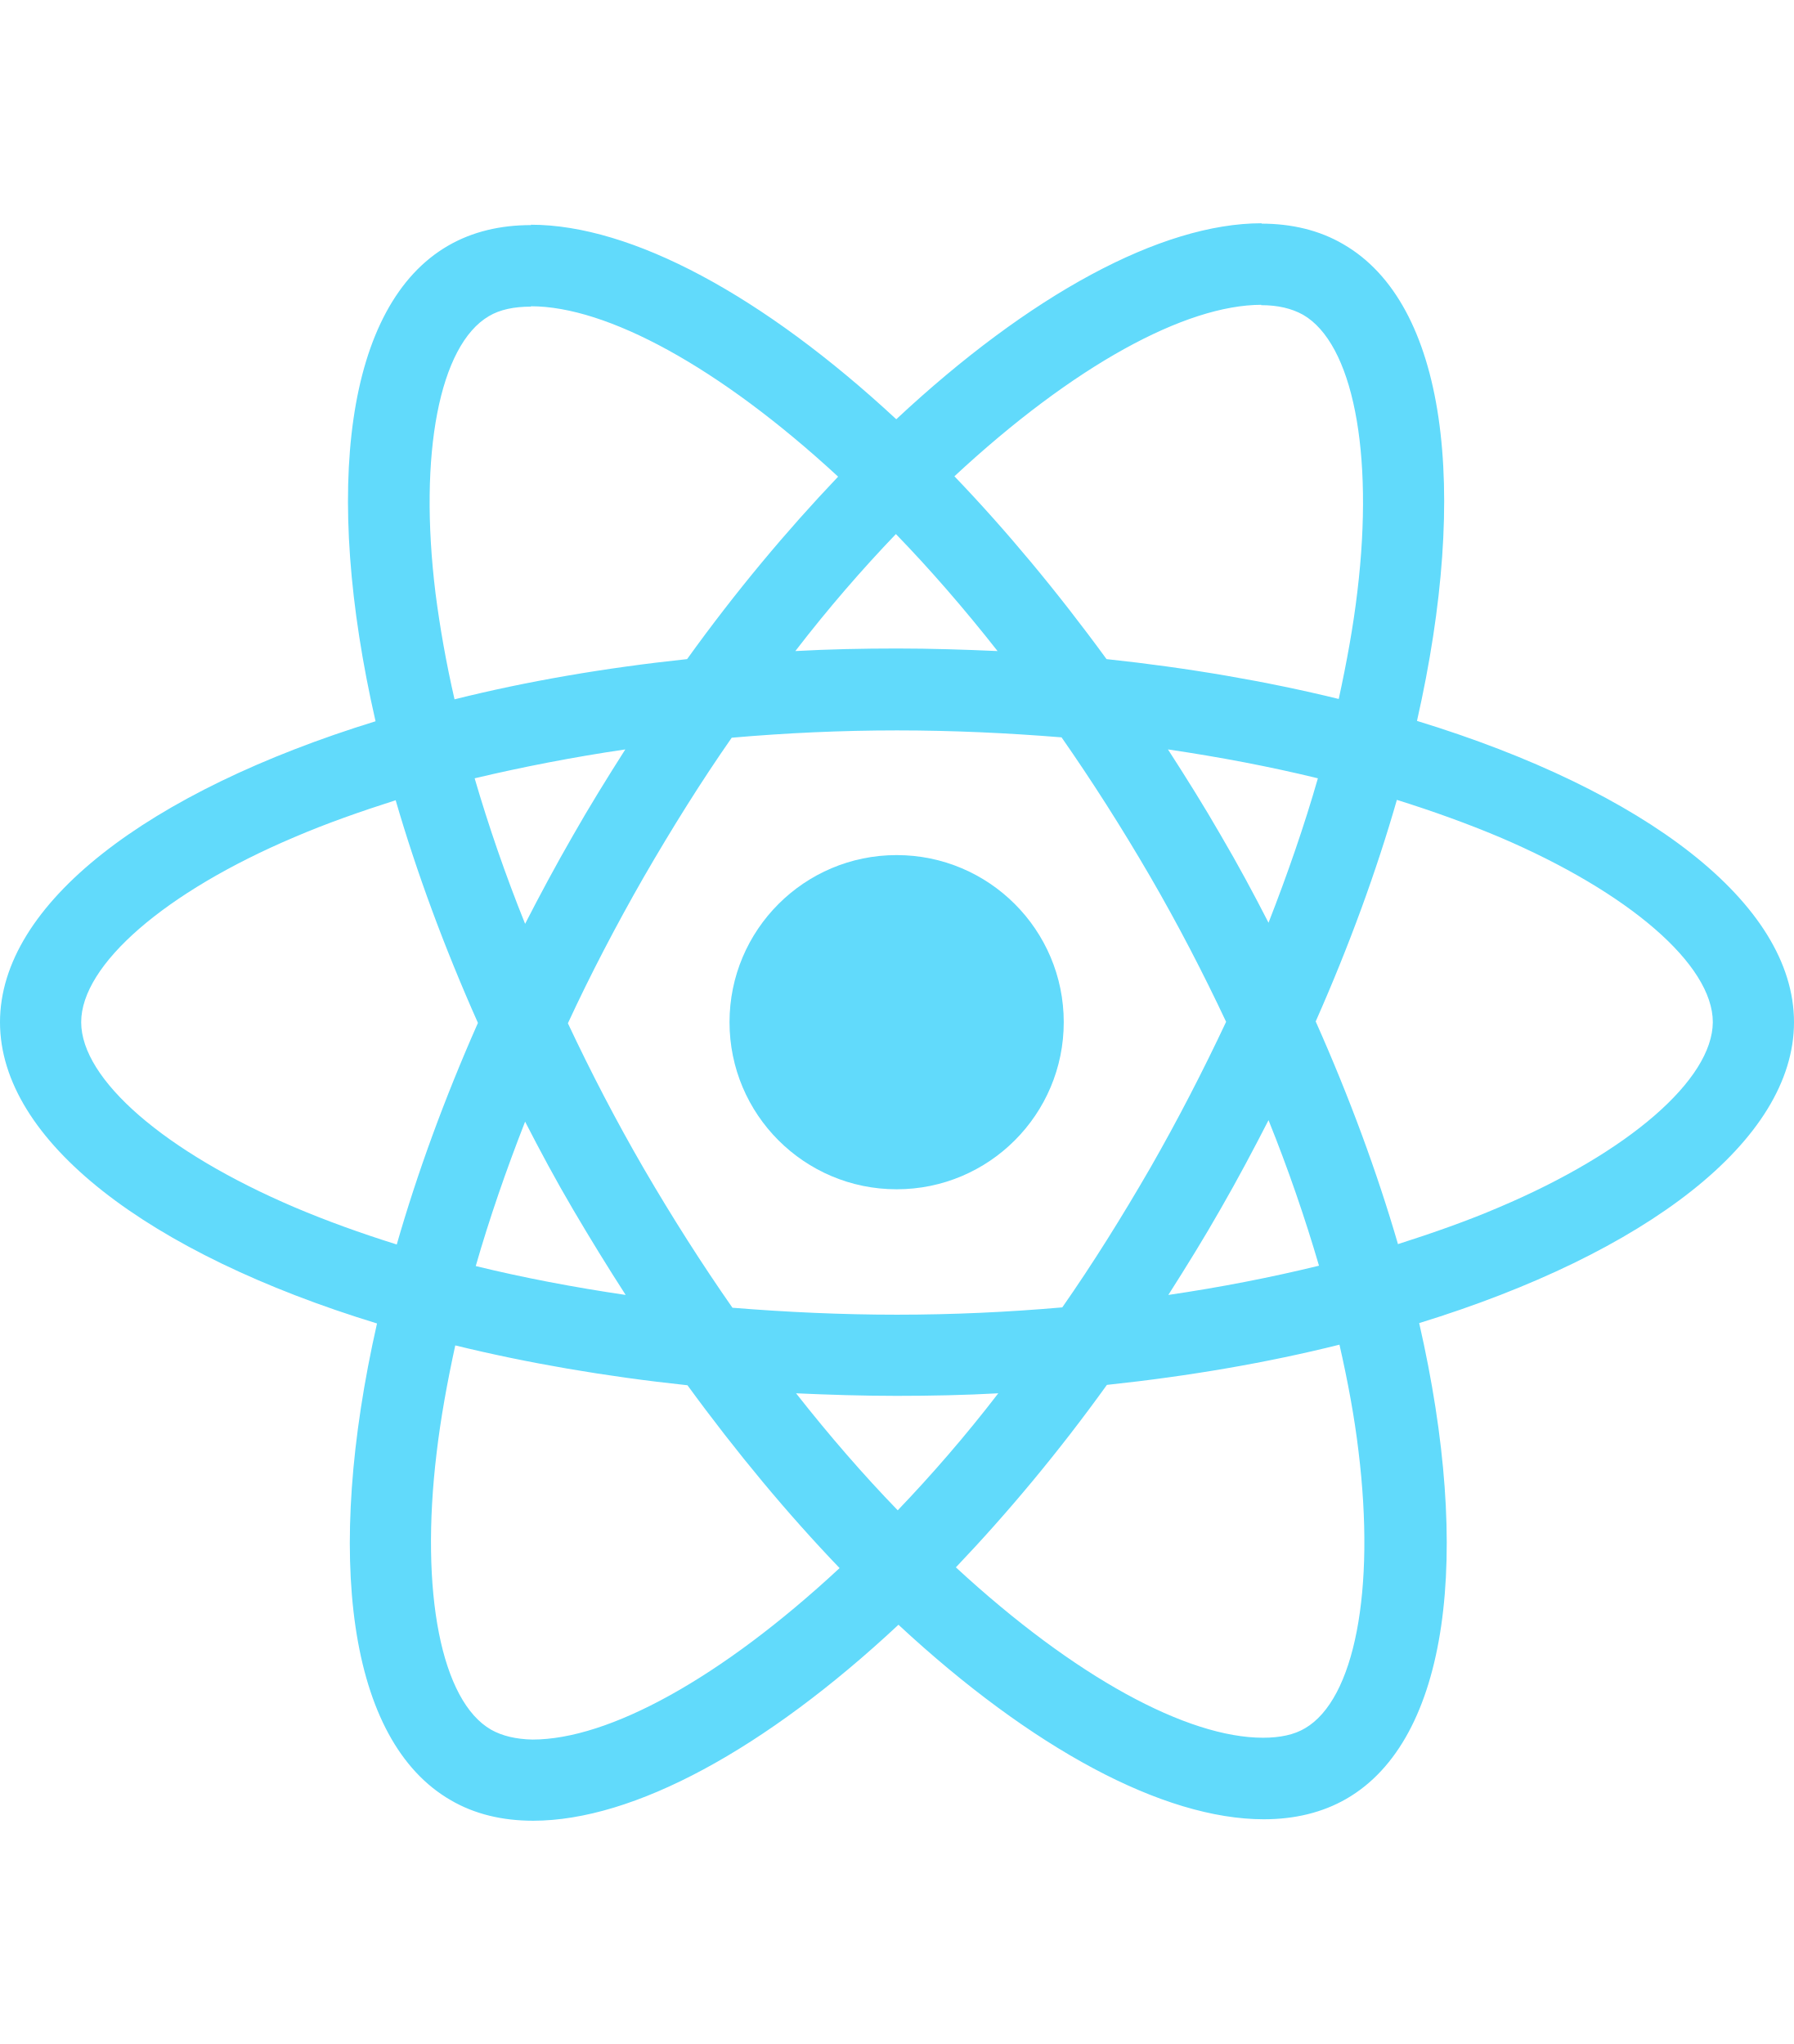
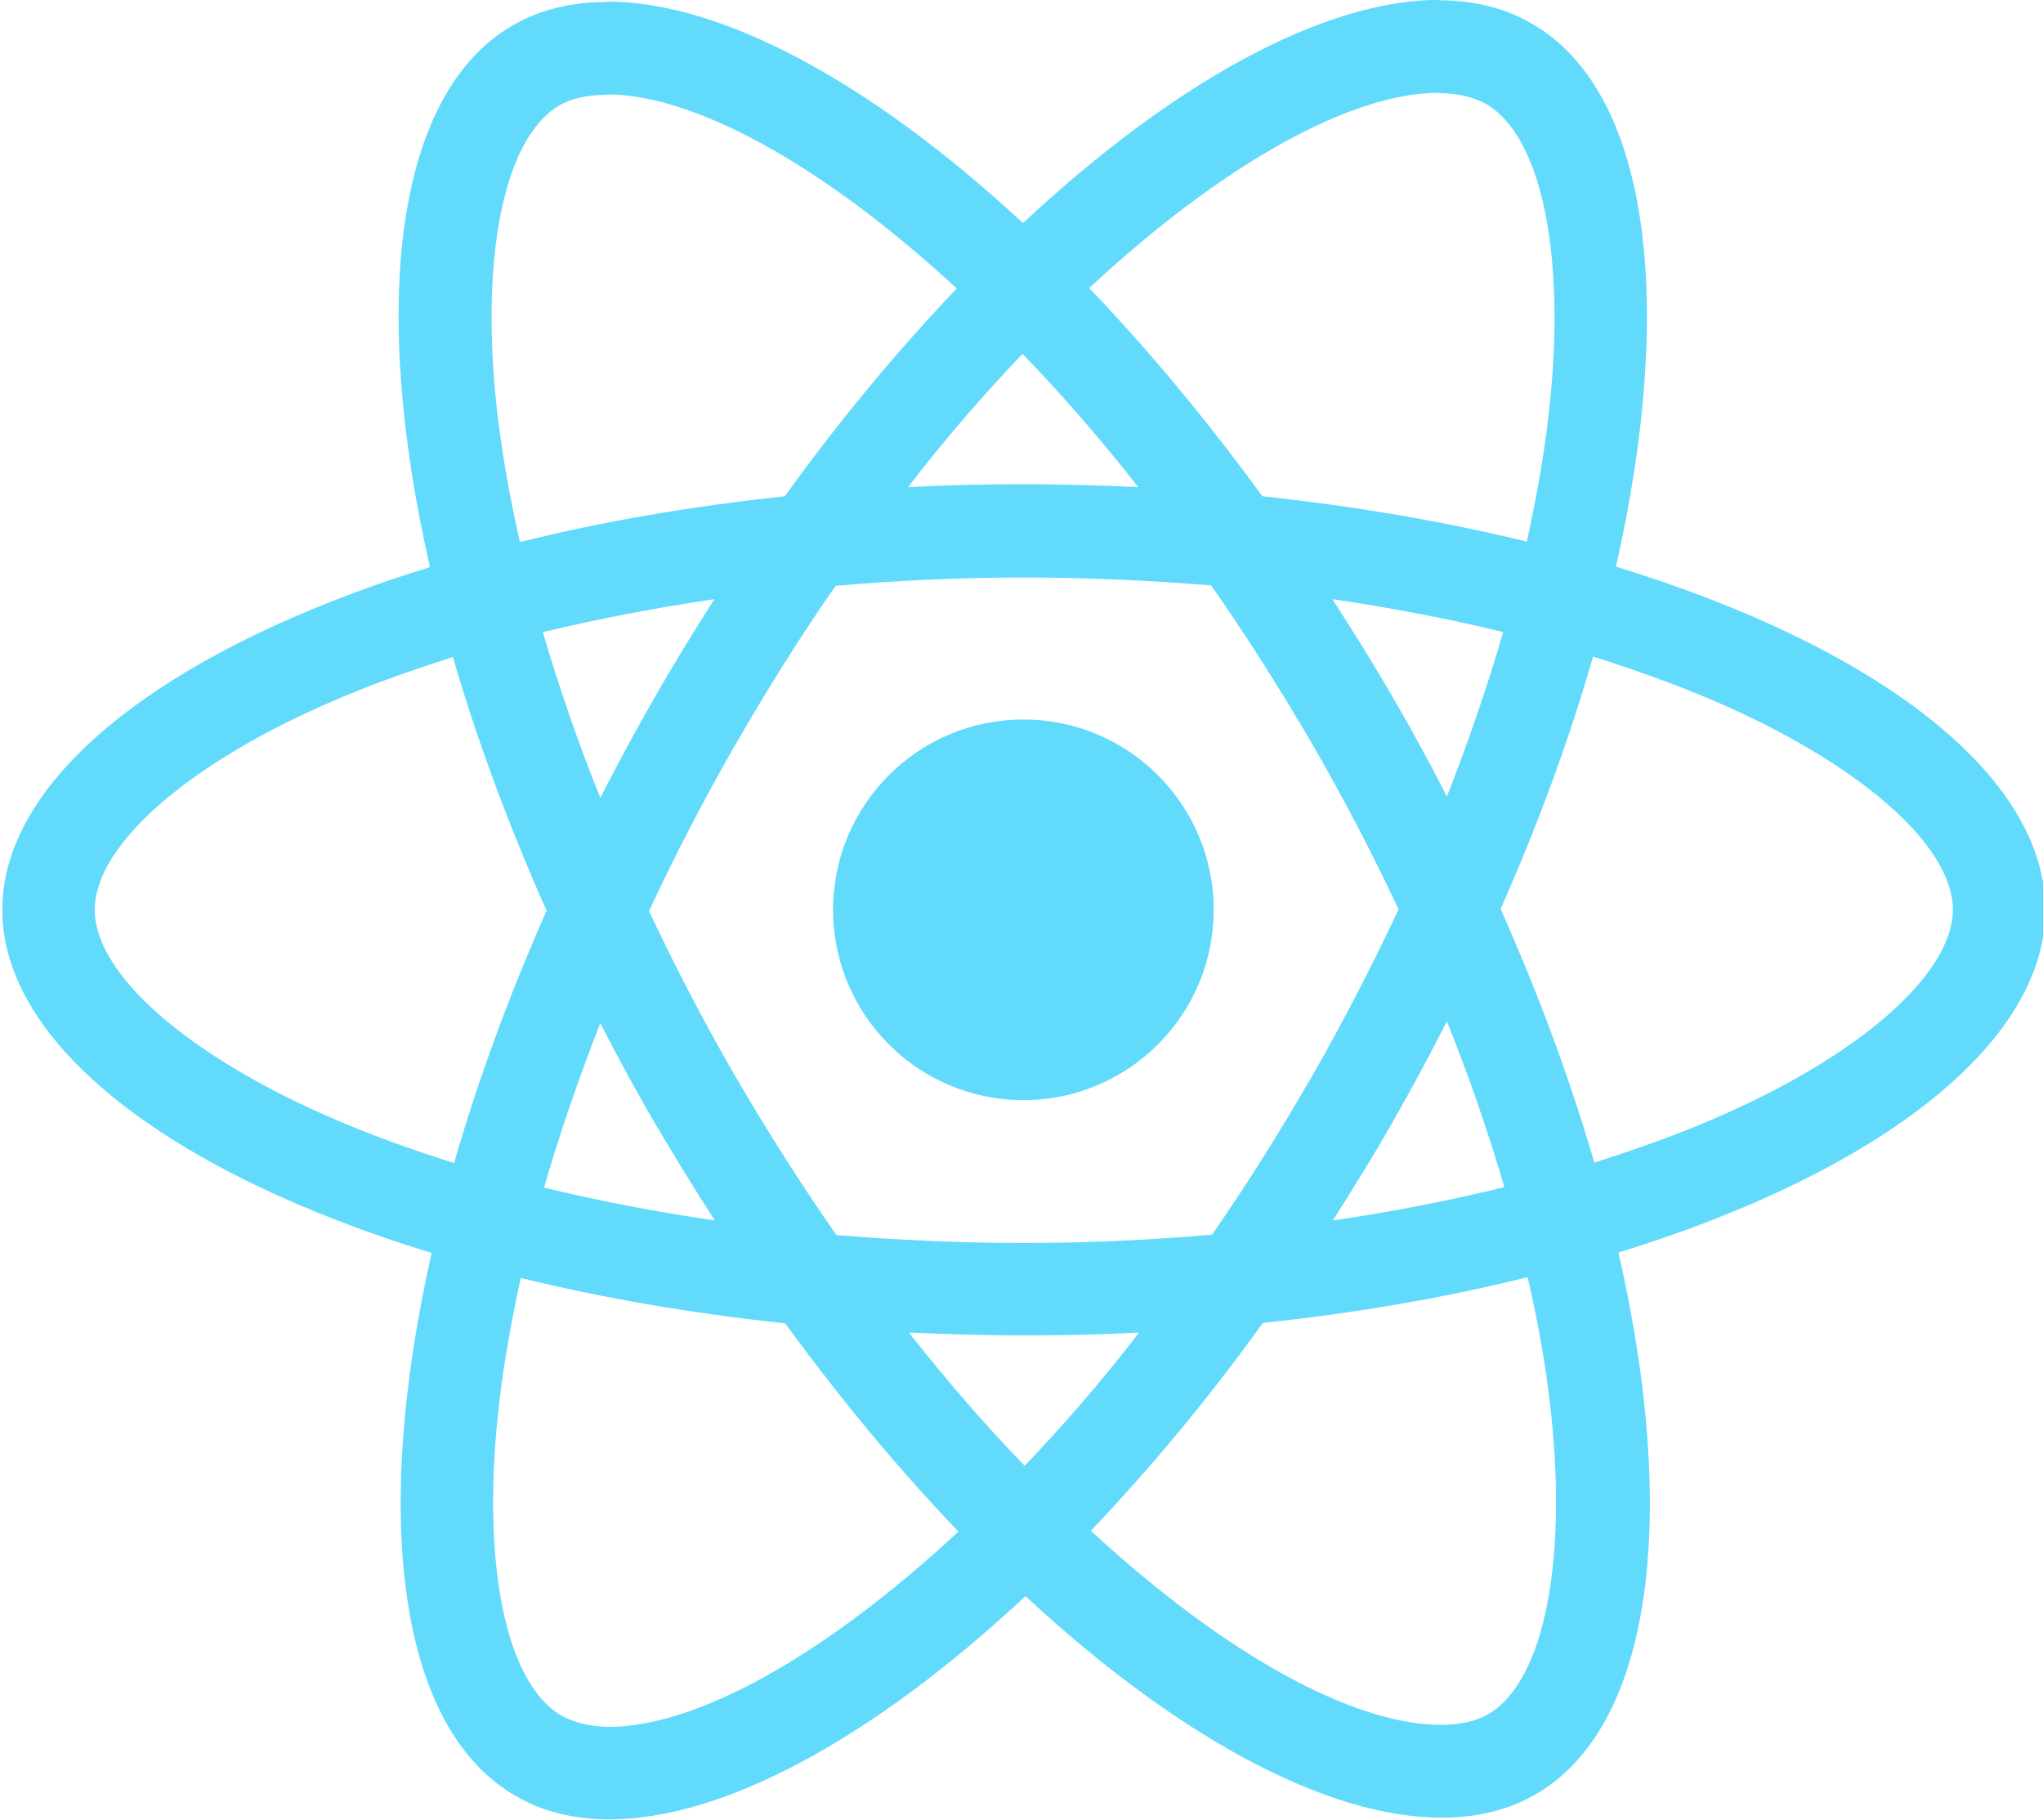
- <svg xmlns="http://www.w3.org/2000/svg" height="2500" viewBox="175.7 78 490.6 436.9" width="2194">
-   <g fill="#61dafb">
-     <path d="m666.3 296.5c0-32.5-40.7-63.3-103.1-82.4 14.4-63.6 8-114.2-20.2-130.4-6.5-3.8-14.1-5.6-22.4-5.6v22.3c4.6 0 8.3.9 11.4 2.6 13.6 7.8 19.5 37.5 14.9 75.7-1.1 9.4-2.9 19.3-5.1 29.4-19.6-4.8-41-8.5-63.5-10.9-13.5-18.5-27.5-35.3-41.6-50 32.6-30.3 63.2-46.9 84-46.9v-22.3c-27.5 0-63.5 19.6-99.9 53.6-36.4-33.8-72.4-53.2-99.9-53.2v22.3c20.7 0 51.4 16.5 84 46.6-14 14.7-28 31.4-41.3 49.9-22.6 2.4-44 6.1-63.6 11-2.3-10-4-19.7-5.2-29-4.7-38.2 1.1-67.9 14.6-75.8 3-1.8 6.9-2.6 11.5-2.6v-22.3c-8.4 0-16 1.8-22.6 5.6-28.1 16.2-34.4 66.7-19.9 130.1-62.2 19.2-102.7 49.9-102.7 82.3 0 32.5 40.7 63.3 103.1 82.4-14.4 63.6-8 114.2 20.2 130.4 6.5 3.8 14.1 5.6 22.5 5.6 27.5 0 63.5-19.6 99.9-53.6 36.4 33.8 72.4 53.2 99.9 53.2 8.4 0 16-1.8 22.6-5.6 28.1-16.2 34.4-66.7 19.9-130.1 62-19.1 102.5-49.9 102.5-82.3zm-130.2-66.7c-3.7 12.9-8.3 26.2-13.5 39.5-4.1-8-8.4-16-13.1-24-4.6-8-9.5-15.8-14.4-23.4 14.2 2.1 27.9 4.7 41 7.9zm-45.8 106.5c-7.8 13.5-15.8 26.3-24.1 38.2-14.9 1.3-30 2-45.2 2-15.1 0-30.2-.7-45-1.9-8.3-11.9-16.4-24.6-24.2-38-7.6-13.1-14.5-26.4-20.8-39.8 6.2-13.4 13.2-26.8 20.7-39.9 7.8-13.5 15.8-26.3 24.1-38.2 14.9-1.3 30-2 45.2-2 15.1 0 30.2.7 45 1.9 8.3 11.9 16.4 24.6 24.2 38 7.6 13.1 14.5 26.4 20.8 39.8-6.3 13.4-13.2 26.8-20.7 39.9zm32.3-13c5.4 13.4 10 26.8 13.8 39.8-13.1 3.2-26.9 5.9-41.2 8 4.9-7.7 9.8-15.6 14.4-23.7 4.6-8 8.9-16.1 13-24.1zm-101.4 106.7c-9.3-9.6-18.6-20.3-27.8-32 9 .4 18.2.7 27.5.7 9.4 0 18.7-.2 27.8-.7-9 11.7-18.3 22.4-27.5 32zm-74.4-58.9c-14.2-2.1-27.9-4.7-41-7.9 3.7-12.9 8.3-26.2 13.5-39.5 4.1 8 8.4 16 13.1 24s9.5 15.8 14.4 23.4zm73.9-208.1c9.3 9.6 18.6 20.3 27.8 32-9-.4-18.2-.7-27.5-.7-9.4 0-18.7.2-27.8.7 9-11.7 18.3-22.4 27.5-32zm-74 58.9c-4.9 7.7-9.8 15.6-14.4 23.7-4.6 8-8.9 16-13 24-5.4-13.4-10-26.8-13.8-39.8 13.1-3.1 26.9-5.8 41.2-7.9zm-90.5 125.2c-35.4-15.1-58.3-34.9-58.3-50.6s22.9-35.6 58.3-50.6c8.6-3.7 18-7 27.7-10.1 5.7 19.6 13.2 40 22.5 60.9-9.2 20.8-16.6 41.1-22.2 60.6-9.9-3.1-19.3-6.5-28-10.2zm53.8 142.9c-13.6-7.8-19.5-37.5-14.9-75.7 1.1-9.4 2.9-19.3 5.1-29.4 19.6 4.8 41 8.5 63.5 10.9 13.5 18.5 27.5 35.3 41.6 50-32.6 30.3-63.2 46.9-84 46.9-4.5-.1-8.3-1-11.3-2.7zm237.2-76.2c4.7 38.2-1.1 67.9-14.6 75.8-3 1.8-6.9 2.6-11.5 2.6-20.7 0-51.4-16.5-84-46.6 14-14.7 28-31.4 41.3-49.9 22.6-2.4 44-6.1 63.6-11 2.3 10.1 4.1 19.8 5.2 29.1zm38.5-66.7c-8.6 3.7-18 7-27.7 10.1-5.7-19.6-13.2-40-22.5-60.9 9.2-20.8 16.6-41.1 22.2-60.6 9.9 3.1 19.3 6.5 28.1 10.2 35.4 15.1 58.3 34.9 58.3 50.6-.1 15.7-23 35.6-58.4 50.6z" />
-     <circle cx="420.9" cy="296.5" r="45.7" />
+ <svg xmlns="http://www.w3.org/2000/svg" height="1953.85" viewBox="175.7 78 490.6 341.455" width="2194" version="1.1" id="svg8">
+   <defs id="defs12" />
+   <g fill="#61dafb" id="g6" transform="translate(0.5545879,-47.7522)">
+     <path d="m 666.3,296.5 c 0,-32.5 -40.7,-63.3 -103.1,-82.4 14.4,-63.6 8,-114.2 -20.2,-130.4 -6.5,-3.8 -14.1,-5.6 -22.4,-5.6 v 22.3 c 4.6,0 8.3,0.9 11.4,2.6 13.6,7.8 19.5,37.5 14.9,75.7 -1.1,9.4 -2.9,19.3 -5.1,29.4 -19.6,-4.8 -41,-8.5 -63.5,-10.9 -13.5,-18.5 -27.5,-35.3 -41.6,-50 32.6,-30.3 63.2,-46.9 84,-46.9 V 78 C 493.2,78 457.2,97.6 420.8,131.6 384.4,97.8 348.4,78.4 320.9,78.4 v 22.3 c 20.7,0 51.4,16.5 84,46.6 -14,14.7 -28,31.4 -41.3,49.9 -22.6,2.4 -44,6.1 -63.6,11 -2.3,-10 -4,-19.7 -5.2,-29 -4.7,-38.2 1.1,-67.9 14.6,-75.8 3,-1.8 6.9,-2.6 11.5,-2.6 V 78.5 c -8.4,0 -16,1.8 -22.6,5.6 -28.1,16.2 -34.4,66.7 -19.9,130.1 -62.2,19.2 -102.7,49.9 -102.7,82.3 0,32.5 40.7,63.3 103.1,82.4 -14.4,63.6 -8,114.2 20.2,130.4 6.5,3.8 14.1,5.6 22.5,5.6 27.5,0 63.5,-19.6 99.9,-53.6 36.4,33.8 72.4,53.2 99.9,53.2 8.4,0 16,-1.8 22.6,-5.6 28.1,-16.2 34.4,-66.7 19.9,-130.1 62,-19.1 102.5,-49.9 102.5,-82.3 z M 536.1,229.8 c -3.7,12.9 -8.3,26.2 -13.5,39.5 -4.1,-8 -8.4,-16 -13.1,-24 -4.6,-8 -9.5,-15.8 -14.4,-23.4 14.2,2.1 27.9,4.7 41,7.9 z m -45.8,106.5 c -7.8,13.5 -15.8,26.3 -24.1,38.2 -14.9,1.3 -30,2 -45.2,2 -15.1,0 -30.2,-0.7 -45,-1.9 -8.3,-11.9 -16.4,-24.6 -24.2,-38 -7.6,-13.1 -14.5,-26.4 -20.8,-39.8 6.2,-13.4 13.2,-26.8 20.7,-39.9 7.8,-13.5 15.8,-26.3 24.1,-38.2 14.9,-1.3 30,-2 45.2,-2 15.1,0 30.2,0.7 45,1.9 8.3,11.9 16.4,24.6 24.2,38 7.6,13.1 14.5,26.4 20.8,39.8 -6.3,13.4 -13.2,26.8 -20.7,39.9 z m 32.3,-13 c 5.4,13.4 10,26.8 13.8,39.8 -13.1,3.2 -26.9,5.9 -41.2,8 4.9,-7.7 9.8,-15.6 14.4,-23.7 4.6,-8 8.9,-16.1 13,-24.1 z M 421.2,430 c -9.3,-9.6 -18.6,-20.3 -27.8,-32 9,0.4 18.2,0.7 27.5,0.7 9.4,0 18.7,-0.2 27.8,-0.7 -9,11.7 -18.3,22.4 -27.5,32 z m -74.4,-58.9 c -14.2,-2.1 -27.9,-4.7 -41,-7.9 3.7,-12.9 8.3,-26.2 13.5,-39.5 4.1,8 8.4,16 13.1,24 4.7,8 9.5,15.8 14.4,23.4 z M 420.7,163 c 9.3,9.6 18.6,20.3 27.8,32 -9,-0.4 -18.2,-0.7 -27.5,-0.7 -9.4,0 -18.7,0.2 -27.8,0.7 9,-11.7 18.3,-22.4 27.5,-32 z m -74,58.9 c -4.9,7.7 -9.8,15.6 -14.4,23.7 -4.6,8 -8.9,16 -13,24 -5.4,-13.4 -10,-26.8 -13.8,-39.8 13.1,-3.1 26.9,-5.8 41.2,-7.9 z m -90.5,125.2 c -35.4,-15.1 -58.3,-34.9 -58.3,-50.6 0,-15.7 22.9,-35.6 58.3,-50.6 8.6,-3.7 18,-7 27.7,-10.1 5.7,19.6 13.2,40 22.5,60.9 -9.2,20.8 -16.6,41.1 -22.2,60.6 -9.9,-3.1 -19.3,-6.5 -28,-10.2 z M 310,490 c -13.6,-7.8 -19.5,-37.5 -14.9,-75.7 1.1,-9.4 2.9,-19.3 5.1,-29.4 19.6,4.8 41,8.5 63.5,10.9 13.5,18.5 27.5,35.3 41.6,50 -32.6,30.3 -63.2,46.9 -84,46.9 -4.5,-0.1 -8.3,-1 -11.3,-2.7 z m 237.2,-76.2 c 4.7,38.2 -1.1,67.9 -14.6,75.8 -3,1.8 -6.9,2.6 -11.5,2.6 -20.7,0 -51.4,-16.5 -84,-46.6 14,-14.7 28,-31.4 41.3,-49.9 22.6,-2.4 44,-6.1 63.6,-11 2.3,10.1 4.1,19.8 5.2,29.1 z m 38.5,-66.7 c -8.6,3.7 -18,7 -27.7,10.1 -5.7,-19.6 -13.2,-40 -22.5,-60.9 9.2,-20.8 16.6,-41.1 22.2,-60.6 9.9,3.1 19.3,6.5 28.1,10.2 35.4,15.1 58.3,34.9 58.3,50.6 -0.1,15.7 -23,35.6 -58.4,50.6 z" id="path2" />
+     <circle cx="420.9" cy="296.5" r="45.7" id="circle4" />
  </g>
</svg>
